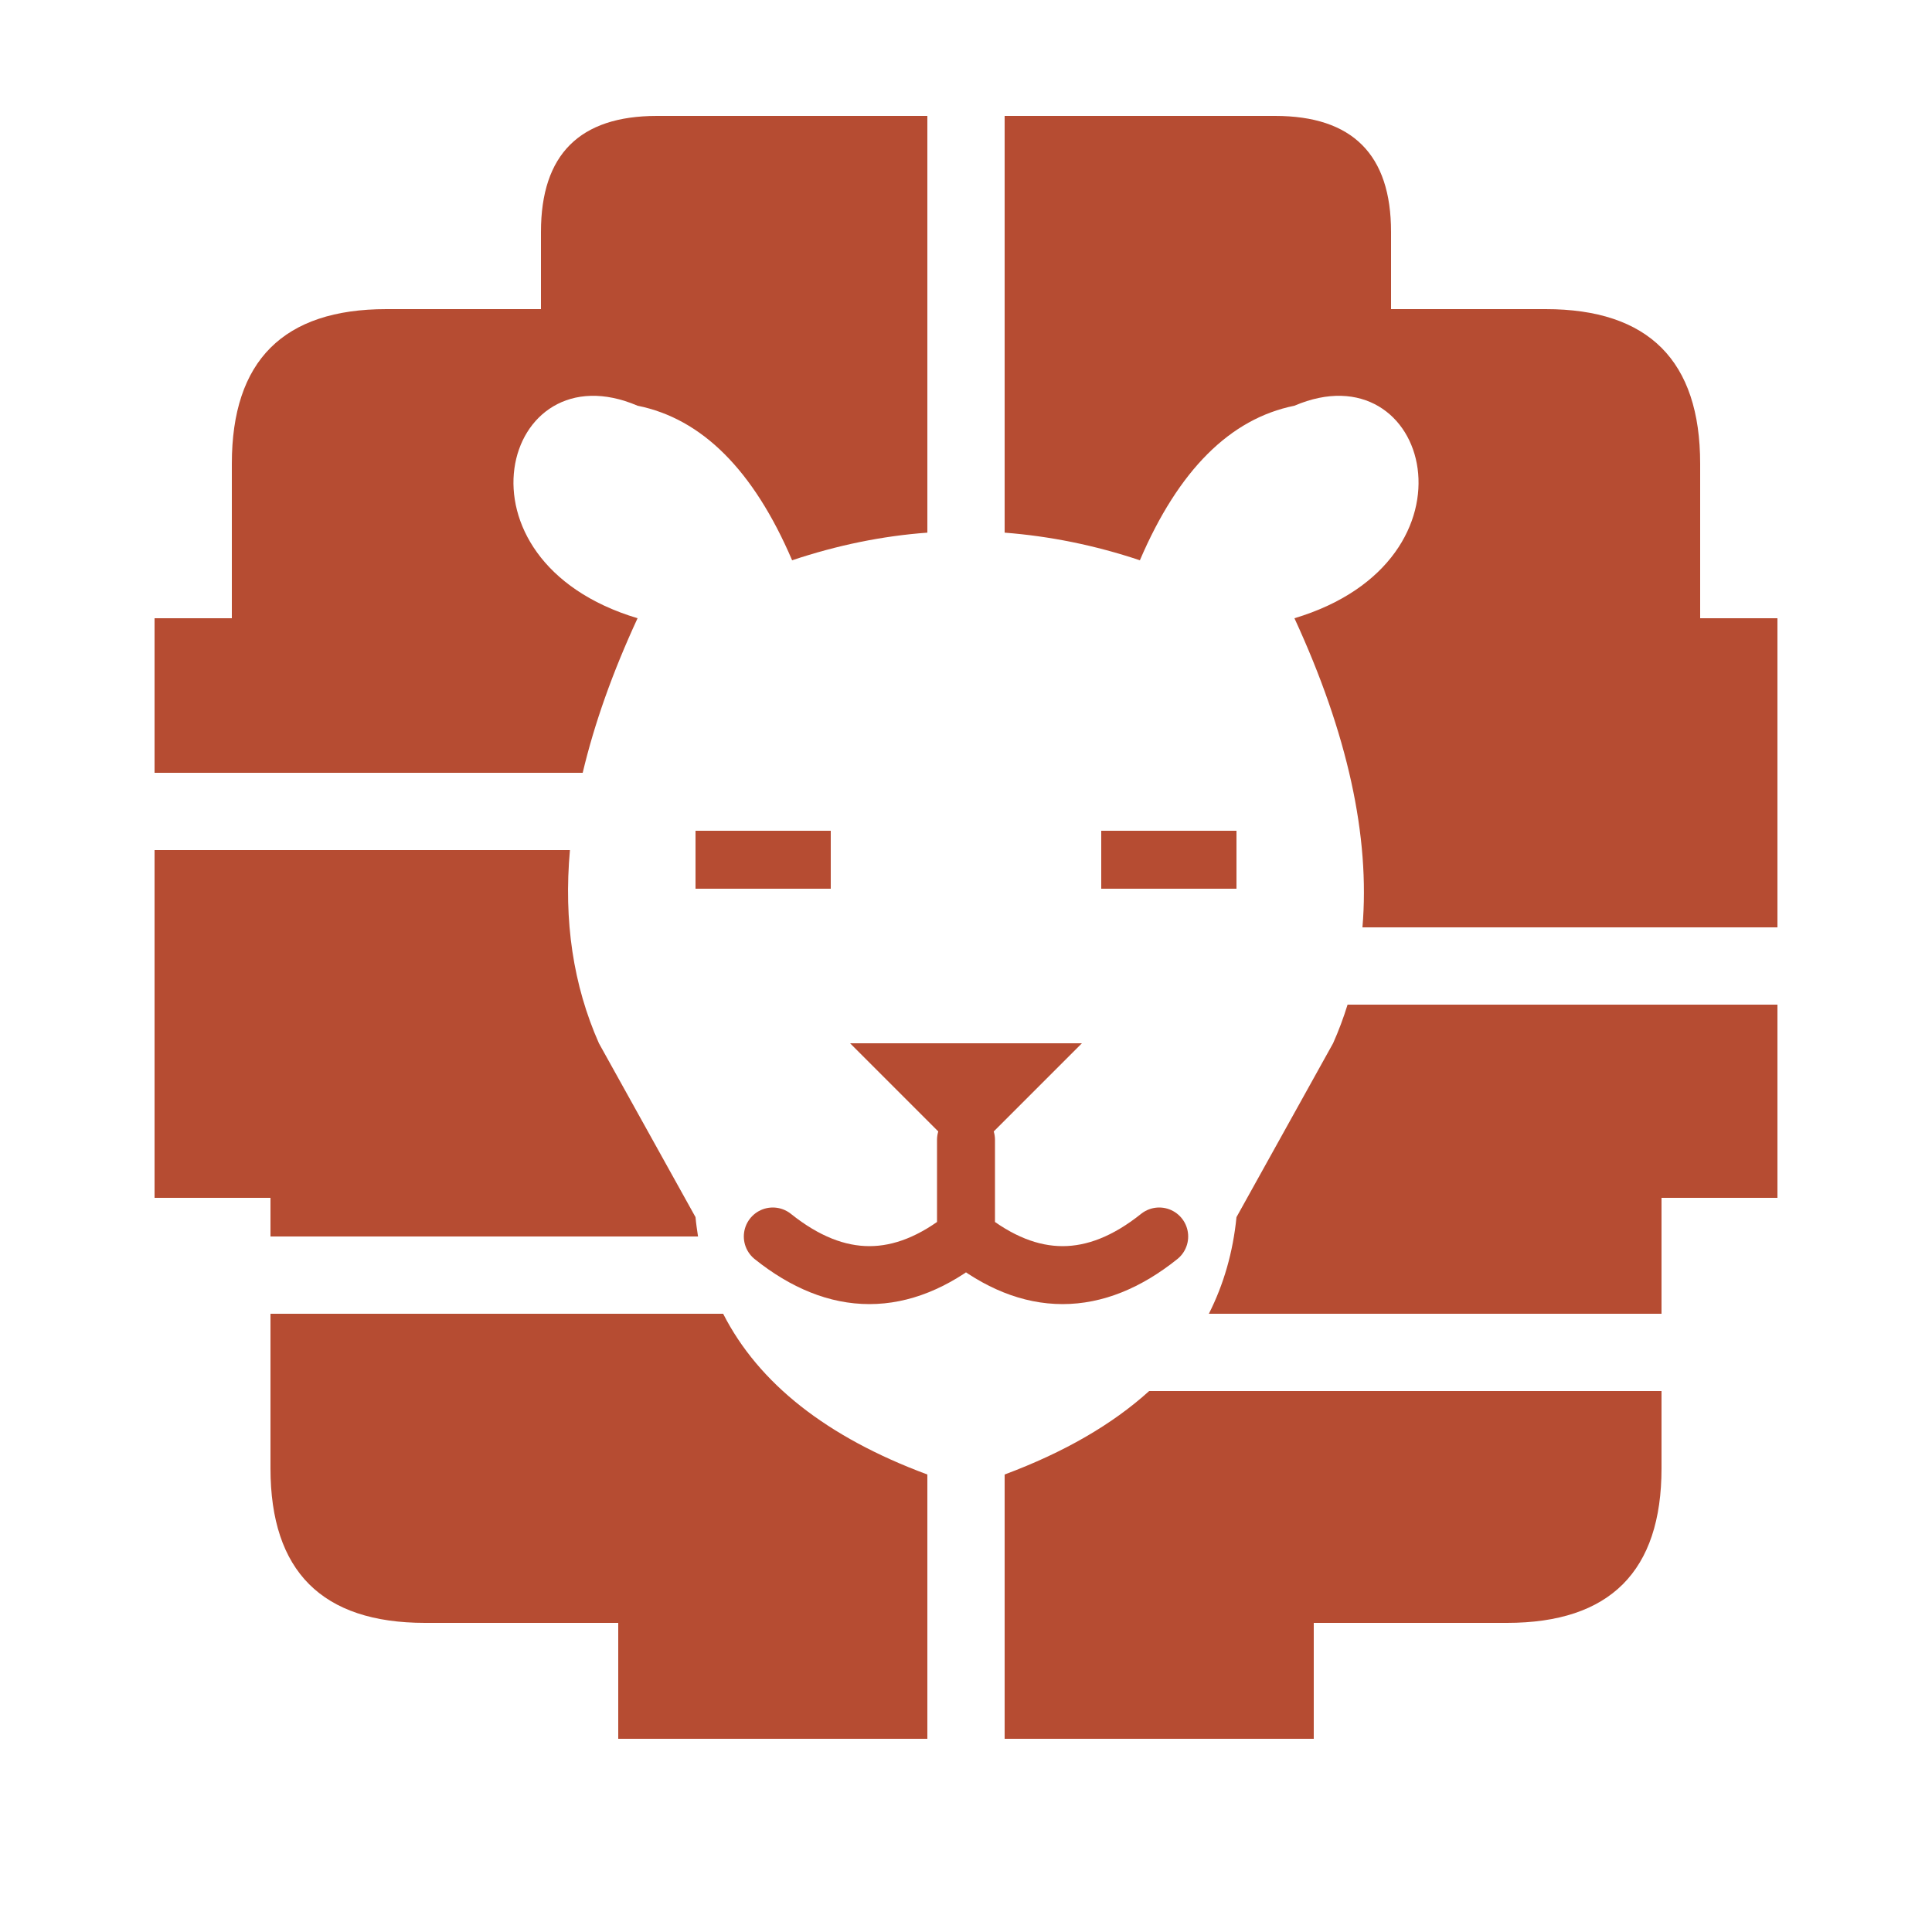
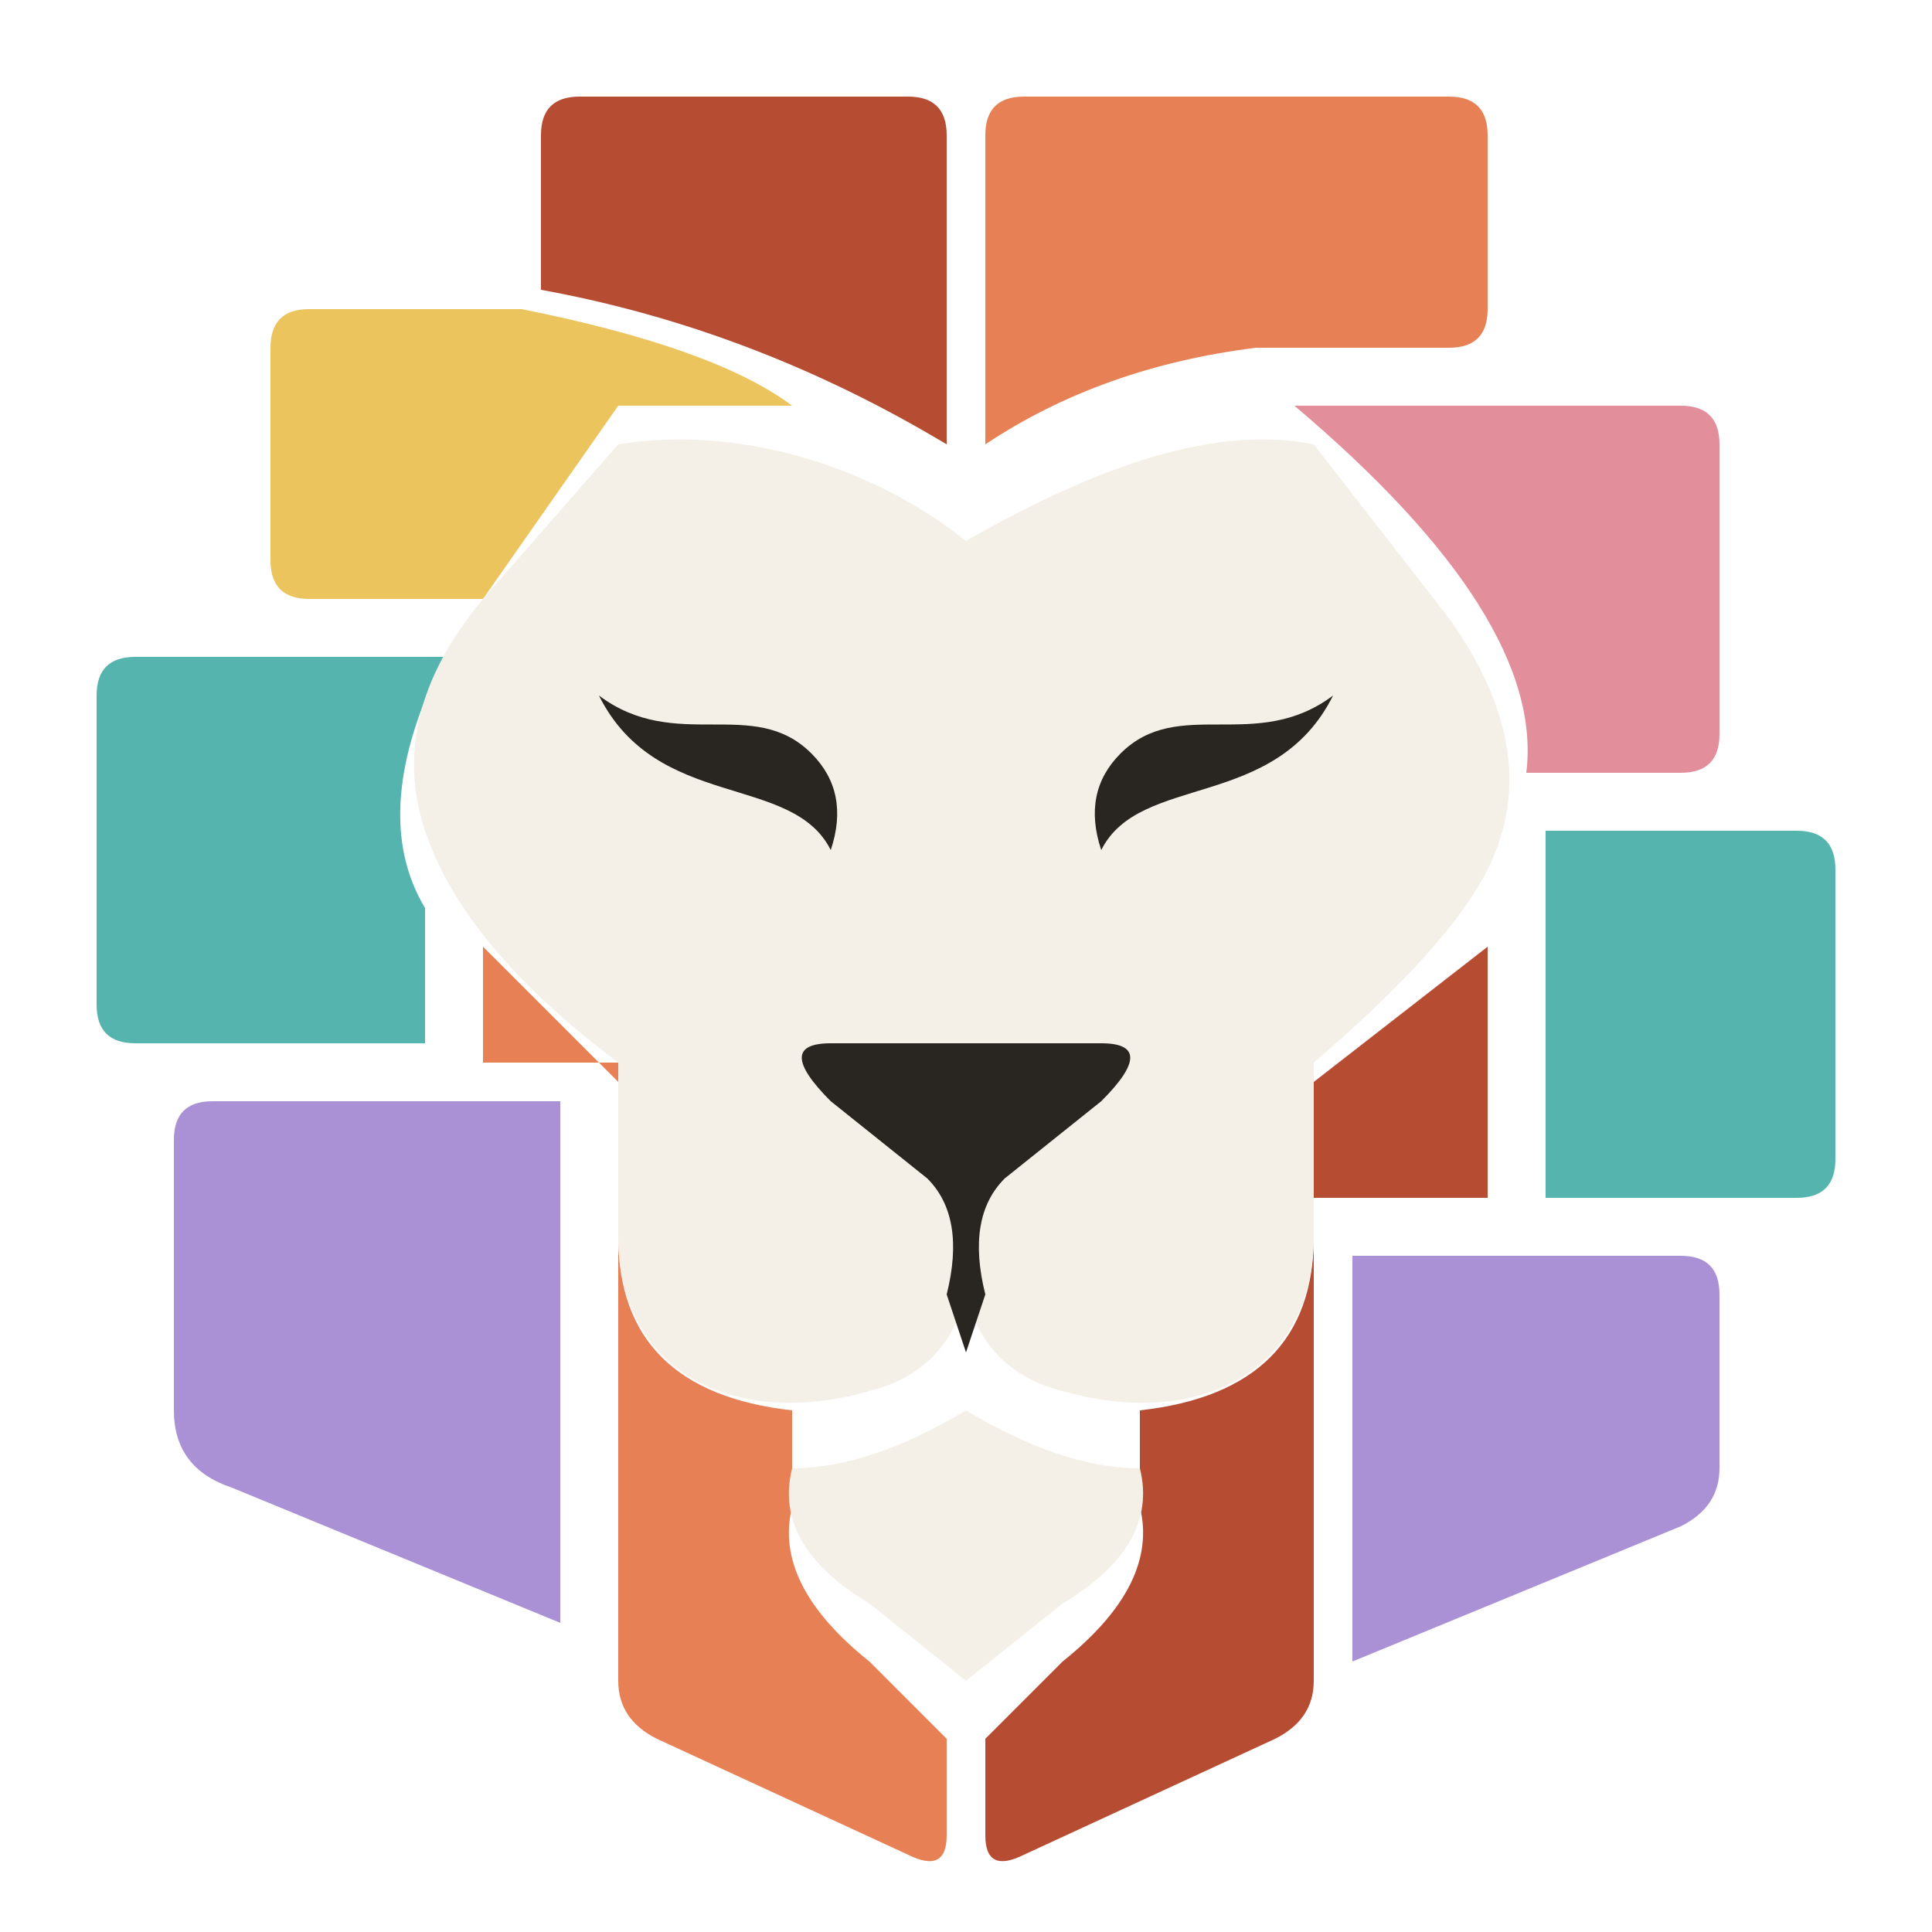
<svg xmlns="http://www.w3.org/2000/svg" viewBox="0 0 80 80" role="img" aria-label="leon — Pane mane lion">
  <g fill="#B64C32" color="#B64C32">
    <g transform="scale(.8)">
-       <path d="M34,6h14v21.57c-2.33,0.17 -4.67,0.65 -7,1.43c-2,-4.67 -4.67,-7.33 -8,-8c-7,-3 -10,8 0,11c-1.3,2.81 -2.24,5.47 -2.84,8h-22.16v-8h4v-8c0,-5.33 2.67,-8 8,-8h8v-4c0,-4 2,-6 6,-6zM29.5,44c-0.33,3.67 0.17,7 1.5,10l5,9c0.03,0.34 0.08,0.67 0.13,1h-22.13v-2h-6v-18zM37.43,68c1.84,3.61 5.37,6.39 10.57,8.32l0,13.68h-16v-6h-10c-5.33,0 -8,-2.67 -8,-8v-8zM52,76.32c3.08,-1.15 5.57,-2.59 7.48,-4.32h26.52v4c0,5.33 -2.67,8 -8,8h-10v6h-16zM62.57,68c0.77,-1.52 1.25,-3.19 1.43,-5l5,-9c0.29,-0.65 0.54,-1.32 0.75,-2h22.25v10h-6v6zM70.52,48c0.4,-4.7 -0.77,-10.04 -3.52,-16c10,-3 7,-14 0,-11c-3.33,0.67 -6,3.33 -8,8c-2.33,-0.78 -4.67,-1.25 -7,-1.43v-21.57h14c4,0 6,2 6,6v4h8c5.33,0 8,2.67 8,8v8h4v16z" />
-       <path d="M36 43H43V46H36ZM57 43H64V46H57ZM44 54H56L50 60Z" />
-       <path d="M50 59V64Q45 68 40 64M50 64Q55 68 60 64" fill="none" stroke="currentColor" stroke-width="3" stroke-linecap="round" stroke-linejoin="round" />
+       <path fill="#B64C32" d="M30 5H47Q49 5 49 7V23Q39 17 28 15V7Q28 5 30 5Z" />
+       <path fill="#E78155" d="M53 5H75Q77 5 77 7V16Q77 18 75 18H65Q57 19 51 23V7Q51 5 53 5Z" />
+       <path fill="#EBC45E" d="M16 16H27Q37 18 41 21H32L25 31H16Q14 31 14 29V18Q14 16 16 16Z" />
+       <path fill="#E28E9B" d="M67 21H87Q89 21 89 23V38Q89 40 87 40H79Q80 32 67 21Z" />
+       <path fill="#55B5AE" d="M7 34H23Q19 42 22 47V54H7Q5 54 5 52V36Q5 34 7 34Z" />
+       <path fill="#55B5AE" d="M80 43H93Q95 43 95 45V60Q95 62 93 62H80Z" />
+       <path fill="#AA91D6" d="M11 57H29V84L12 77Q9 76 9 73V59Q9 57 11 57Z" />
+       <path fill="#AA91D6" d="M70 65H87Q89 65 89 67V76Q89 78 87 79L70 86Z" />
+       <path fill="#E78155" d="M25 49L32 56V64Q32 72 41 73V78Q40 82 45 86L49 90V95Q49 97 47 96L34 90Q32 89 32 87V55H25Z" />
+       <path fill="#B64C32" d="M77 49V62H68V87Q68 89 66 90L53 96Q51 97 51 95V90L55 86Q60 82 59 78V73Q68 72 68 64V56Z" />
+       <path fill="#F5F0E7" d="M32 23C38 22 45 24 50 28C57 24 63 22 68 23L75 32Q80 39 77 45Q75 49 68 55V64C68 71 62 74 55 72Q51 71 50 67Q49 71 45 72C38 74 32 71 32 64V55Q24 49 22 43Q20 37 25 31Z M41 76Q45 76 50 73Q55 76 59 76Q60 80 55 83L50 87L45 83Q40 80 41 76Z" />
+       <path fill="#292521" d="M31 36C35 39 39 36 42 39Q44 41 43 44C41 40 34 42 31 36ZM69 36C65 39 61 36 58 39Q56 41 57 44C59 40 66 42 69 36Z M43 54H57Q60 54 57 57L52 61Q50 63 51 67L50 70L49 67Q50 63 48 61L43 57Q40 54 43 54Z" />
    </g>
  </g>
</svg>
